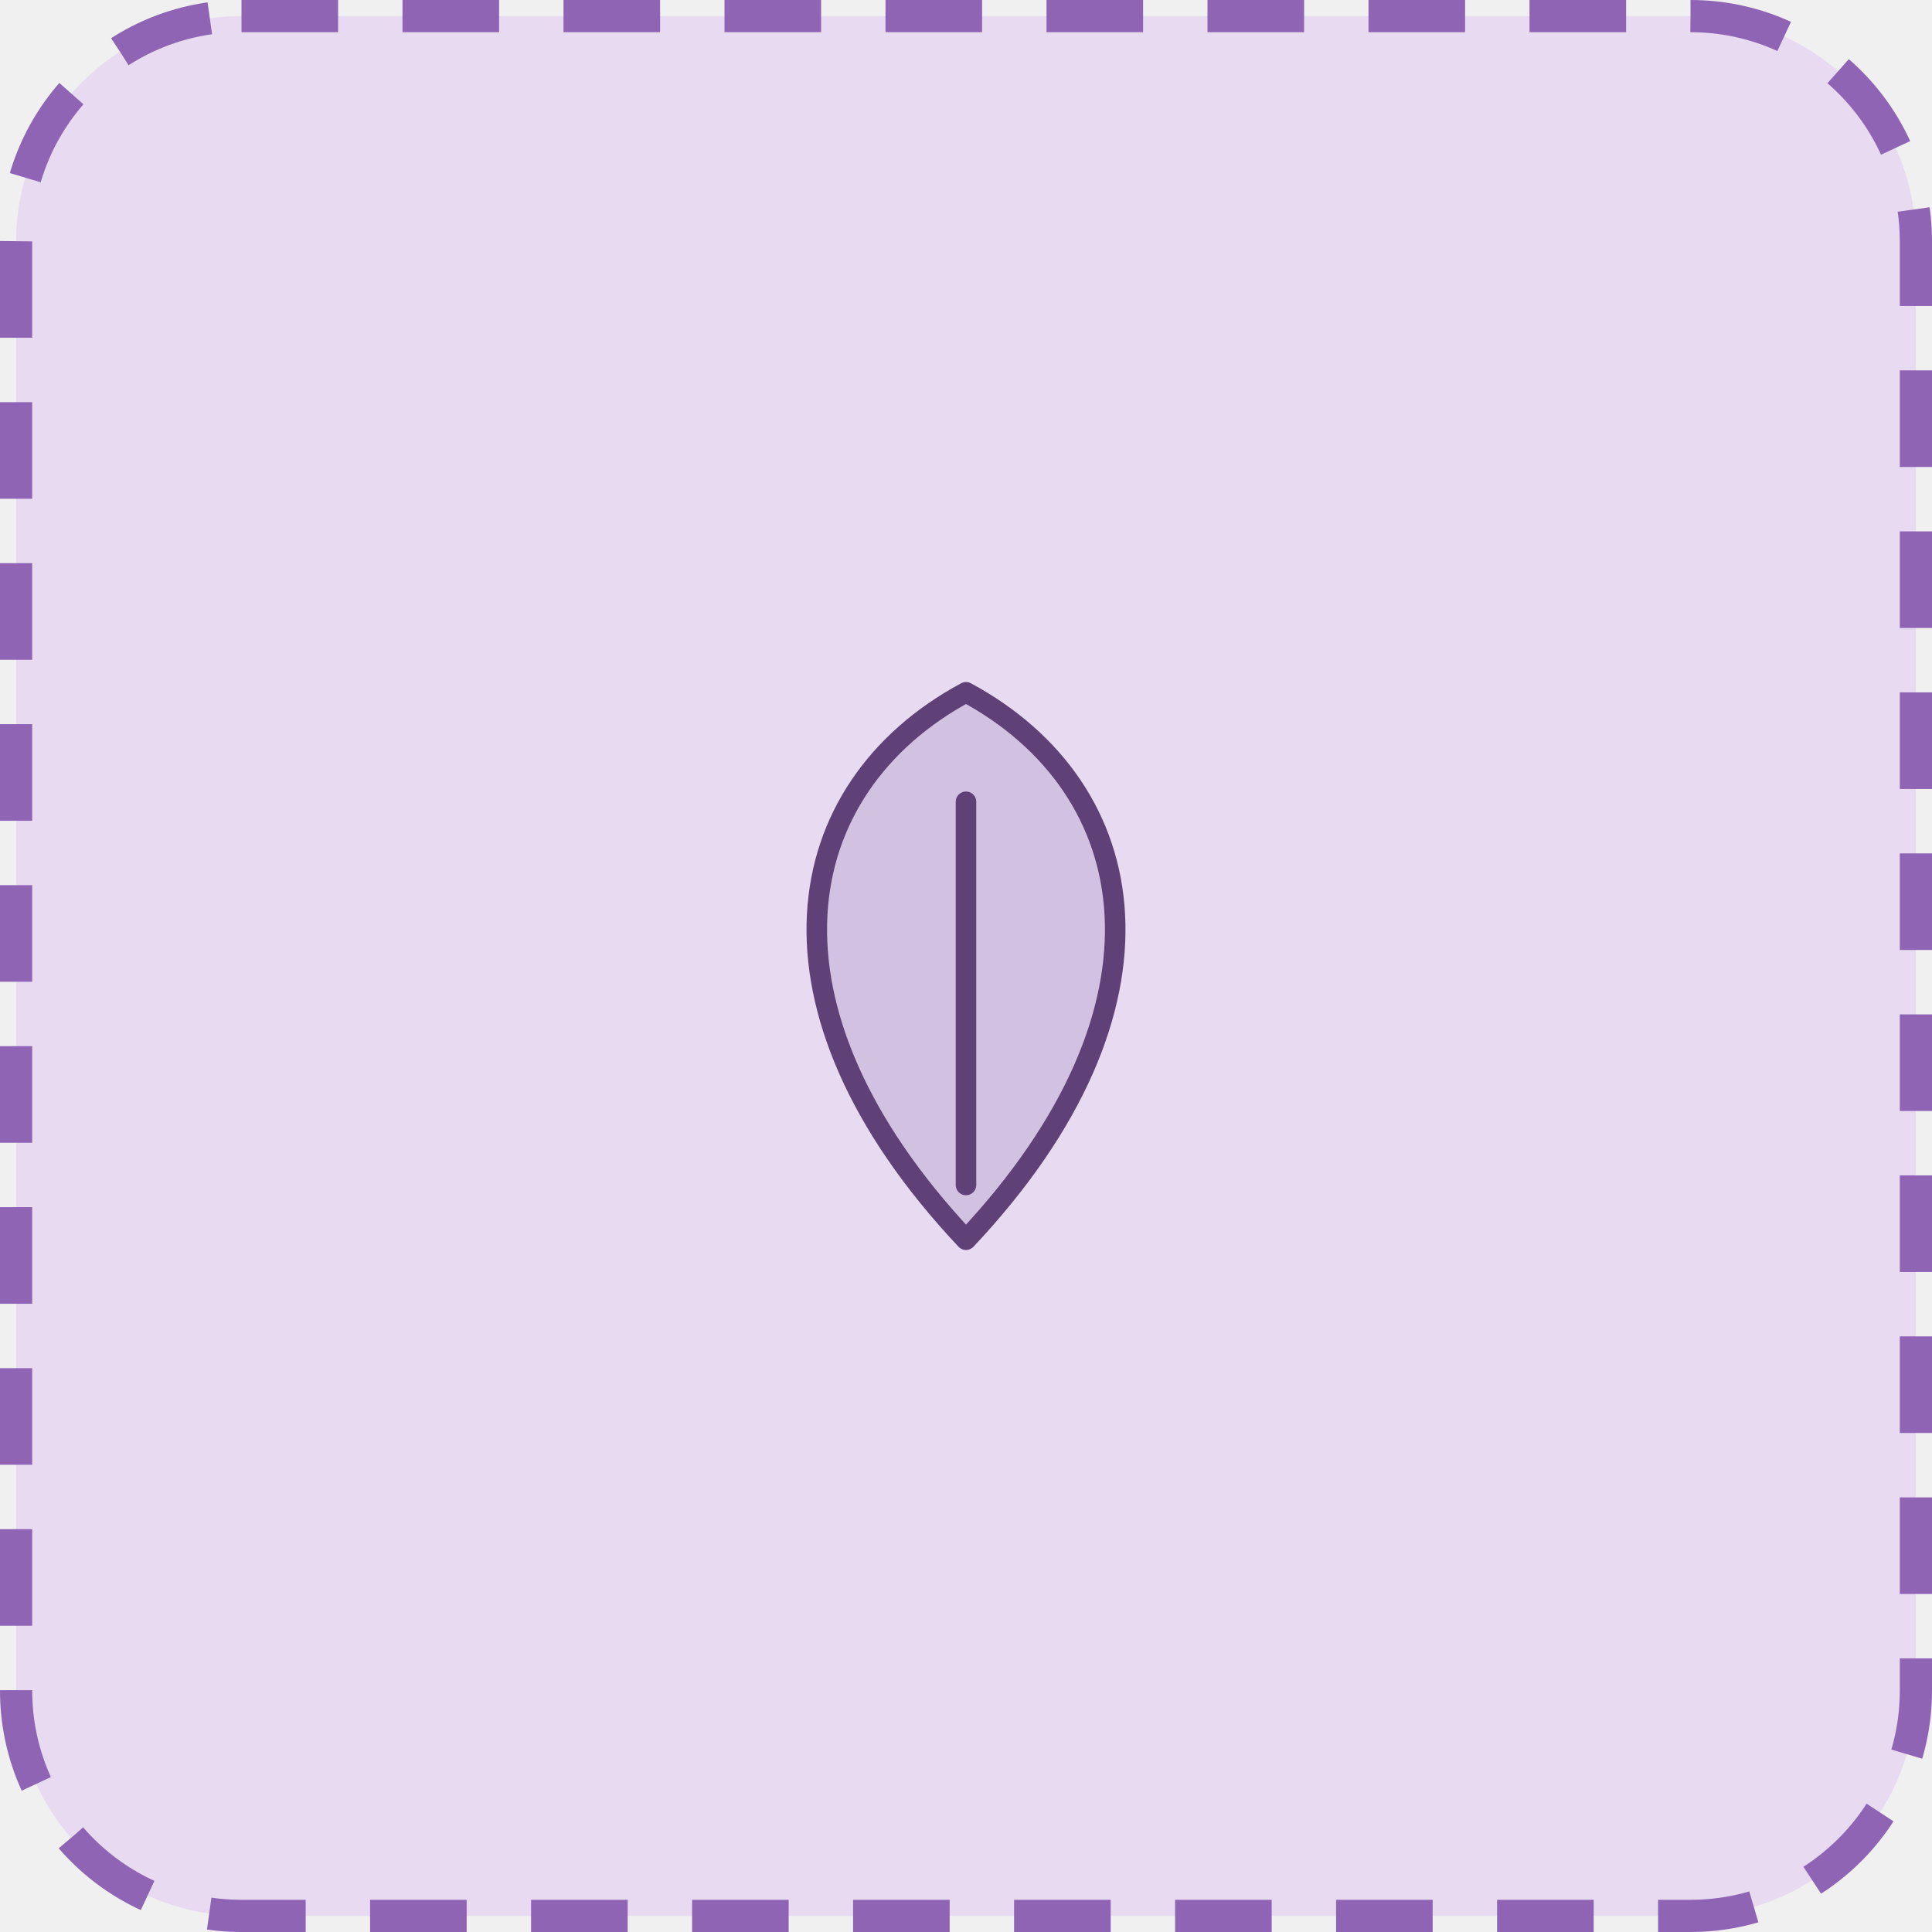
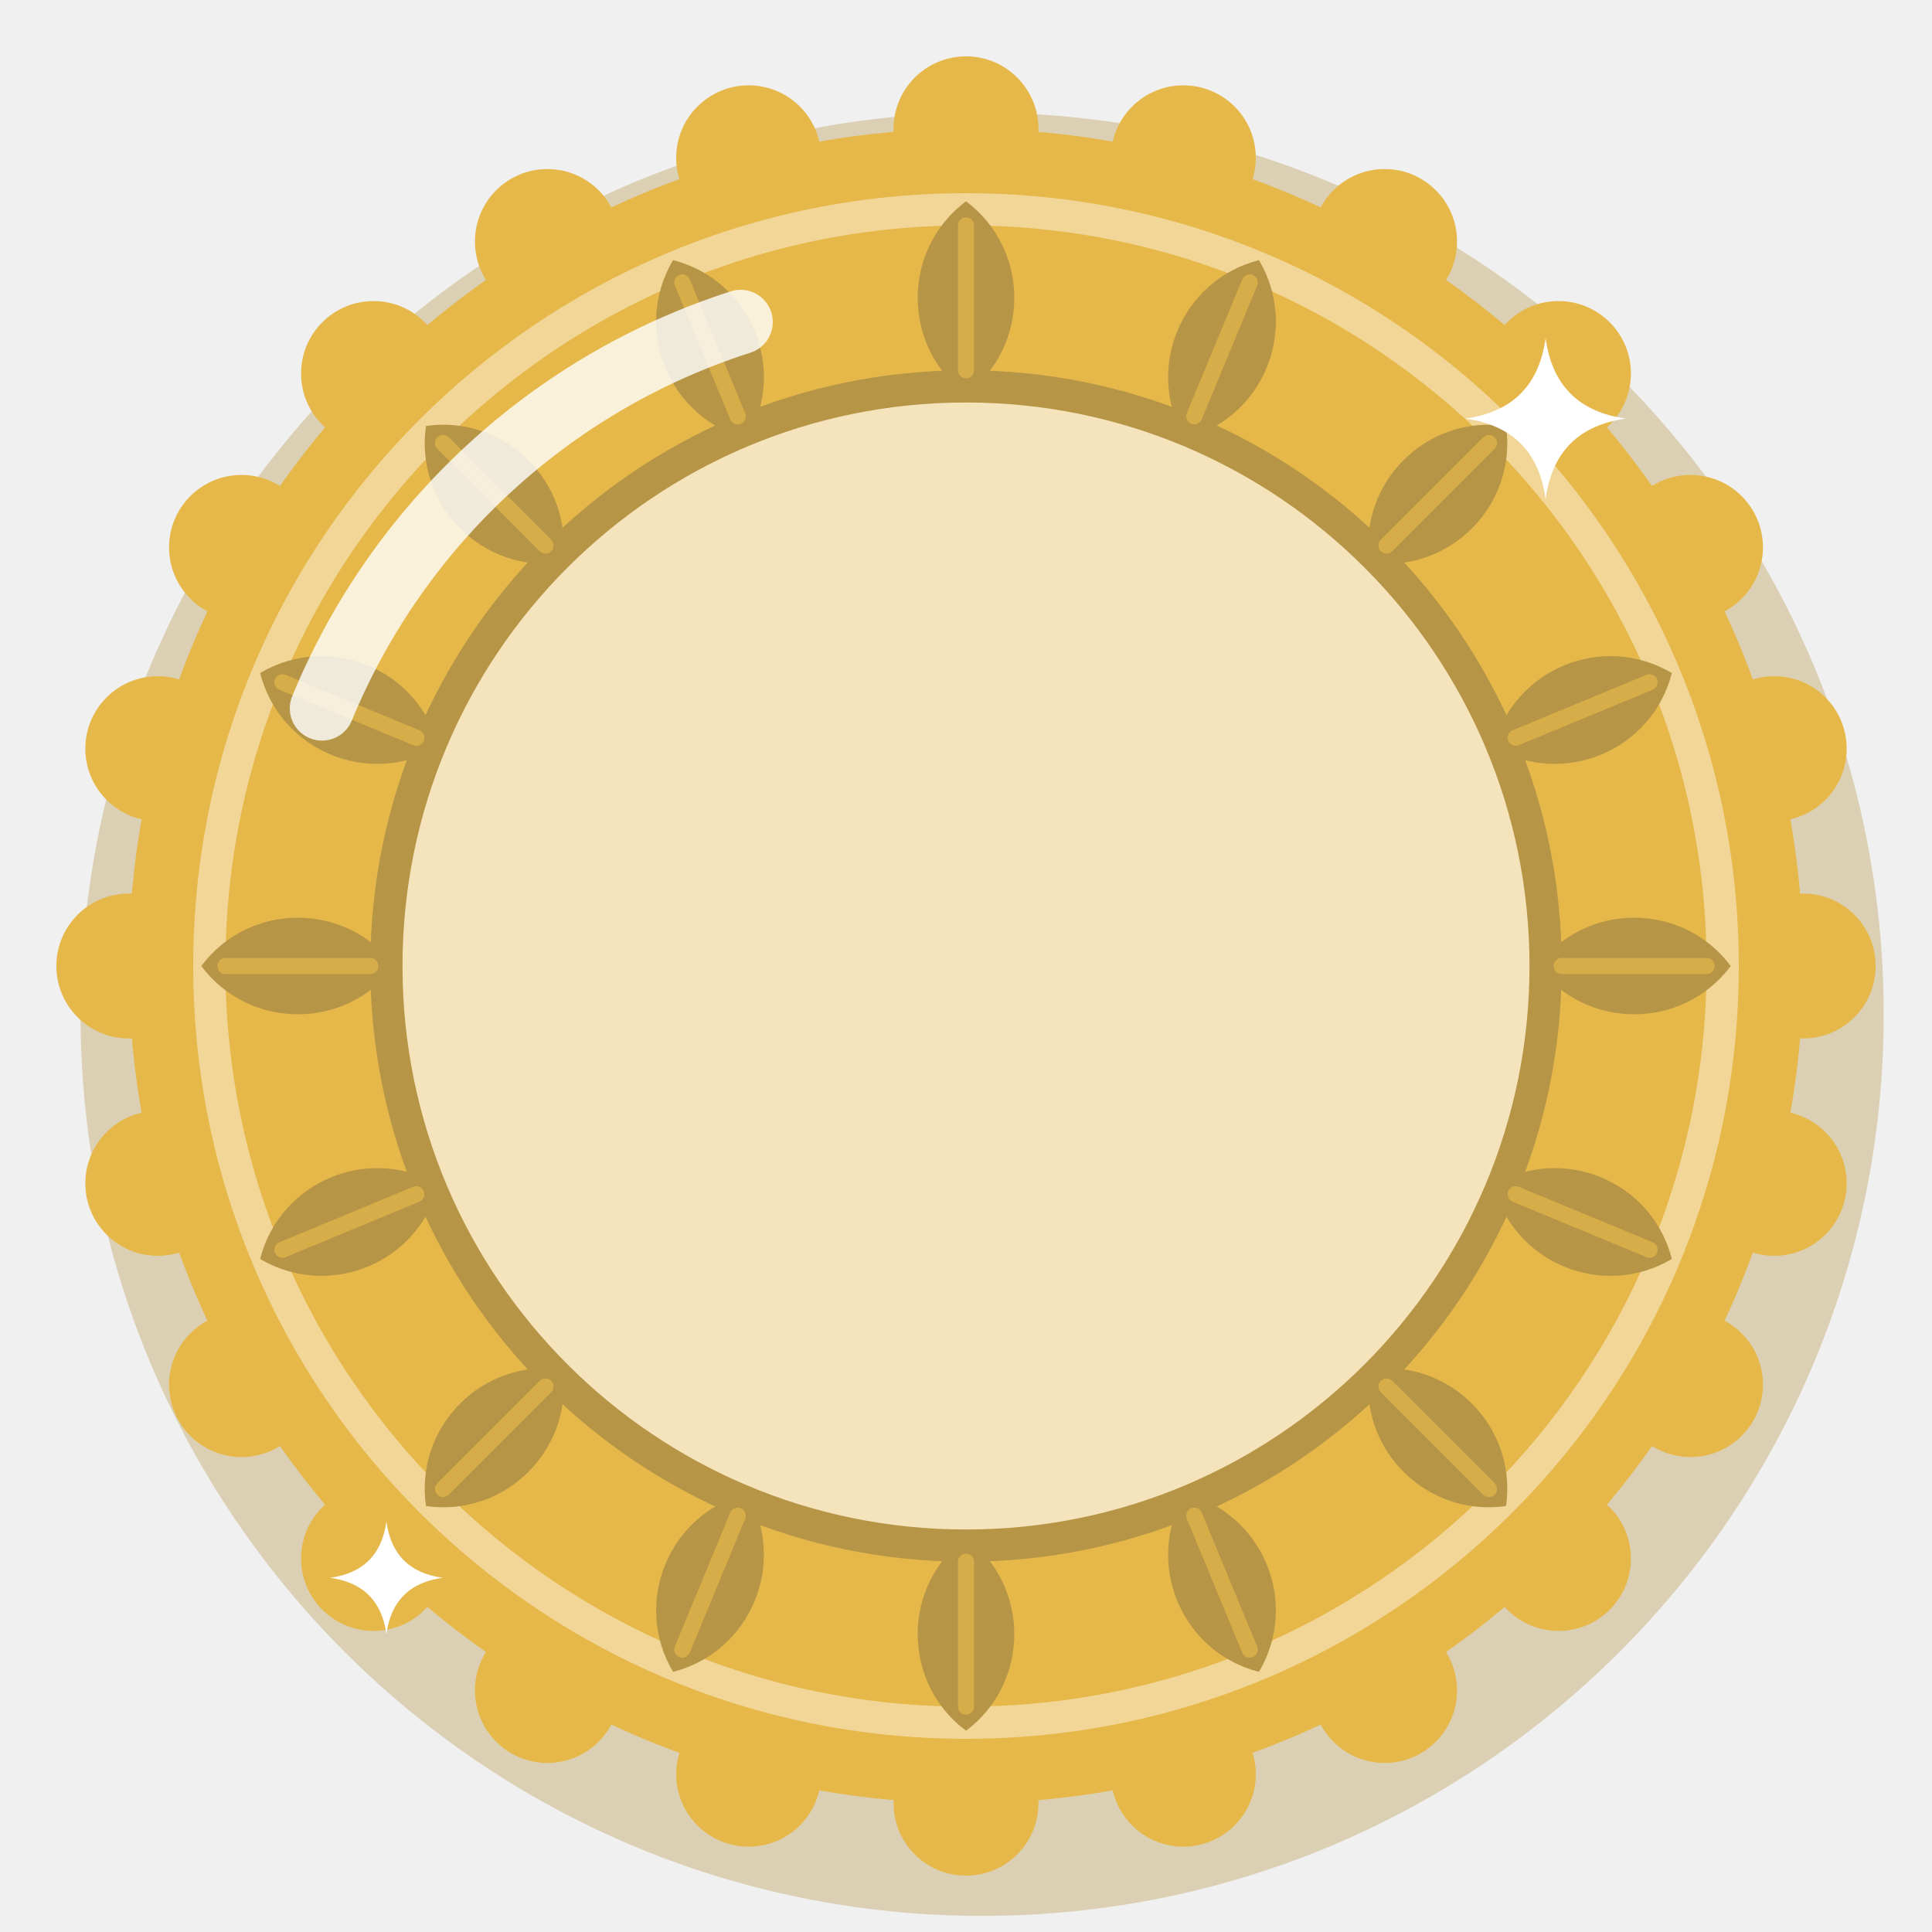
- <svg xmlns="http://www.w3.org/2000/svg" width="120" height="120" viewBox="0 0 120 120">
-   <rect x="1" y="1" width="118" height="118" rx="14" fill="hsl(273 45% 90%)" stroke="hsl(273 35% 55%)" stroke-width="2" stroke-dasharray="6 4" />
-   <g transform="translate(39.6 39.6) scale(0.425)" fill="hsl(273 35% 82%)" stroke="hsl(273 30% 36%)" stroke-width="3" stroke-linejoin="round" stroke-linecap="round">
-     <path d="M48 8C74 22 80 54 48 88C16 54 22 22 48 8Z" />
-     <path d="M48 24V80" fill="none" />
+ <svg xmlns="http://www.w3.org/2000/svg" width="120" height="120" viewBox="0 0 120 120" role="img">
+   <ellipse cx="61" cy="63" rx="56" ry="56" fill="#b69546" opacity=".35" />
+   <circle cx="112" cy="60" r="4.5" fill="#e6b84a" />
+   <circle cx="110.2" cy="73.5" r="4.5" fill="#e6b84a" />
+   <circle cx="105" cy="86" r="4.5" fill="#e6b84a" />
+   <circle cx="96.8" cy="96.8" r="4.5" fill="#e6b84a" />
+   <circle cx="86" cy="105" r="4.5" fill="#e6b84a" />
+   <circle cx="73.5" cy="110.2" r="4.5" fill="#e6b84a" />
+   <circle cx="60" cy="112" r="4.5" fill="#e6b84a" />
+   <circle cx="46.5" cy="110.2" r="4.5" fill="#e6b84a" />
+   <circle cx="34" cy="105" r="4.5" fill="#e6b84a" />
+   <circle cx="23.2" cy="96.8" r="4.5" fill="#e6b84a" />
+   <circle cx="15" cy="86" r="4.5" fill="#e6b84a" />
+   <circle cx="9.8" cy="73.5" r="4.5" fill="#e6b84a" />
+   <circle cx="8" cy="60" r="4.5" fill="#e6b84a" />
+   <circle cx="9.8" cy="46.5" r="4.5" fill="#e6b84a" />
+   <circle cx="15" cy="34" r="4.5" fill="#e6b84a" />
+   <circle cx="23.2" cy="23.2" r="4.5" fill="#e6b84a" />
+   <circle cx="34" cy="15" r="4.5" fill="#e6b84a" />
+   <circle cx="46.5" cy="9.8" r="4.5" fill="#e6b84a" />
+   <circle cx="60" cy="8" r="4.5" fill="#e6b84a" />
+   <circle cx="73.5" cy="9.8" r="4.5" fill="#e6b84a" />
+   <circle cx="86" cy="15" r="4.5" fill="#e6b84a" />
+   <circle cx="96.8" cy="23.2" r="4.5" fill="#e6b84a" />
+   <circle cx="105" cy="34" r="4.5" fill="#e6b84a" />
+   <circle cx="110.2" cy="46.5" r="4.5" fill="#e6b84a" />
+   <circle cx="60" cy="60" r="52" fill="#e6b84a" />
+   <circle cx="60" cy="60" r="47" fill="none" stroke="#f3dca5" stroke-opacity="0.85" stroke-width="2" />
+   <circle cx="60" cy="60" r="36" fill="#f5e3bc" />
+   <circle cx="60" cy="60" r="36" fill="none" stroke="#b69546" stroke-width="2" />
+   <g transform="translate(101.5 60) rotate(90)">
+     <path d="M0 -6C4 -3 4 3 0 6C-4 3 -4 -3 0 -6Z" fill="#b69546" />
+     <path d="M0 -4.5L0 4.5" stroke="#e6b84a" stroke-width="1" stroke-linecap="round" opacity=".7" />
  </g>
+   <g transform="translate(98.3 75.9) rotate(112.5)">
+     <path d="M0 -6C4 -3 4 3 0 6C-4 3 -4 -3 0 -6Z" fill="#b69546" />
+     <path d="M0 -4.5L0 4.5" stroke="#e6b84a" stroke-width="1" stroke-linecap="round" opacity=".7" />
+   </g>
+   <g transform="translate(89.3 89.3) rotate(135)">
+     <path d="M0 -6C4 -3 4 3 0 6C-4 3 -4 -3 0 -6Z" fill="#b69546" />
+     <path d="M0 -4.5L0 4.5" stroke="#e6b84a" stroke-width="1" stroke-linecap="round" opacity=".7" />
+   </g>
+   <g transform="translate(75.9 98.3) rotate(157.5)">
+     <path d="M0 -6C4 -3 4 3 0 6C-4 3 -4 -3 0 -6Z" fill="#b69546" />
+     <path d="M0 -4.5L0 4.5" stroke="#e6b84a" stroke-width="1" stroke-linecap="round" opacity=".7" />
+   </g>
+   <g transform="translate(60 101.5) rotate(180)">
+     <path d="M0 -6C4 -3 4 3 0 6C-4 3 -4 -3 0 -6Z" fill="#b69546" />
+     <path d="M0 -4.5L0 4.5" stroke="#e6b84a" stroke-width="1" stroke-linecap="round" opacity=".7" />
+   </g>
+   <g transform="translate(44.1 98.3) rotate(202.5)">
+     <path d="M0 -6C4 -3 4 3 0 6C-4 3 -4 -3 0 -6Z" fill="#b69546" />
+     <path d="M0 -4.5L0 4.5" stroke="#e6b84a" stroke-width="1" stroke-linecap="round" opacity=".7" />
+   </g>
+   <g transform="translate(30.7 89.3) rotate(225)">
+     <path d="M0 -6C4 -3 4 3 0 6C-4 3 -4 -3 0 -6Z" fill="#b69546" />
+     <path d="M0 -4.5L0 4.5" stroke="#e6b84a" stroke-width="1" stroke-linecap="round" opacity=".7" />
+   </g>
+   <g transform="translate(21.7 75.9) rotate(247.5)">
+     <path d="M0 -6C4 -3 4 3 0 6C-4 3 -4 -3 0 -6Z" fill="#b69546" />
+     <path d="M0 -4.5L0 4.5" stroke="#e6b84a" stroke-width="1" stroke-linecap="round" opacity=".7" />
+   </g>
+   <g transform="translate(18.5 60) rotate(270)">
+     <path d="M0 -6C4 -3 4 3 0 6C-4 3 -4 -3 0 -6Z" fill="#b69546" />
+     <path d="M0 -4.5L0 4.5" stroke="#e6b84a" stroke-width="1" stroke-linecap="round" opacity=".7" />
+   </g>
+   <g transform="translate(21.7 44.1) rotate(292.5)">
+     <path d="M0 -6C4 -3 4 3 0 6C-4 3 -4 -3 0 -6Z" fill="#b69546" />
+     <path d="M0 -4.5L0 4.5" stroke="#e6b84a" stroke-width="1" stroke-linecap="round" opacity=".7" />
+   </g>
+   <g transform="translate(30.7 30.7) rotate(315)">
+     <path d="M0 -6C4 -3 4 3 0 6C-4 3 -4 -3 0 -6Z" fill="#b69546" />
+     <path d="M0 -4.5L0 4.5" stroke="#e6b84a" stroke-width="1" stroke-linecap="round" opacity=".7" />
+   </g>
+   <g transform="translate(44.1 21.7) rotate(337.5)">
+     <path d="M0 -6C4 -3 4 3 0 6C-4 3 -4 -3 0 -6Z" fill="#b69546" />
+     <path d="M0 -4.5L0 4.5" stroke="#e6b84a" stroke-width="1" stroke-linecap="round" opacity=".7" />
+   </g>
+   <g transform="translate(60 18.5) rotate(360)">
+     <path d="M0 -6C4 -3 4 3 0 6C-4 3 -4 -3 0 -6Z" fill="#b69546" />
+     <path d="M0 -4.5L0 4.5" stroke="#e6b84a" stroke-width="1" stroke-linecap="round" opacity=".7" />
+   </g>
+   <g transform="translate(75.9 21.7) rotate(382.5)">
+     <path d="M0 -6C4 -3 4 3 0 6C-4 3 -4 -3 0 -6Z" fill="#b69546" />
+     <path d="M0 -4.5L0 4.5" stroke="#e6b84a" stroke-width="1" stroke-linecap="round" opacity=".7" />
+   </g>
+   <g transform="translate(89.3 30.7) rotate(405)">
+     <path d="M0 -6C4 -3 4 3 0 6C-4 3 -4 -3 0 -6Z" fill="#b69546" />
+     <path d="M0 -4.5L0 4.5" stroke="#e6b84a" stroke-width="1" stroke-linecap="round" opacity=".7" />
+   </g>
+   <g transform="translate(98.3 44.1) rotate(427.5)">
+     <path d="M0 -6C4 -3 4 3 0 6C-4 3 -4 -3 0 -6Z" fill="#b69546" />
+     <path d="M0 -4.5L0 4.5" stroke="#e6b84a" stroke-width="1" stroke-linecap="round" opacity=".7" />
+   </g>
+   <path d="M20 44A42 42 0 0 1 46 20" fill="none" stroke="#fff" stroke-opacity="0.8" stroke-width="4" stroke-linecap="round" />
+   <path d="M96 21Q96.6 25.4 101 26Q96.6 26.6 96 31Q95.4 26.6 91 26Q95.4 25.4 96 21Z" fill="#fff" />
+   <path d="M24 94.5Q24.42 97.58 27.5 98Q24.42 98.42 24 101.5Q23.58 98.42 20.5 98Q23.58 97.58 24 94.5Z" fill="#fff" />
</svg>
